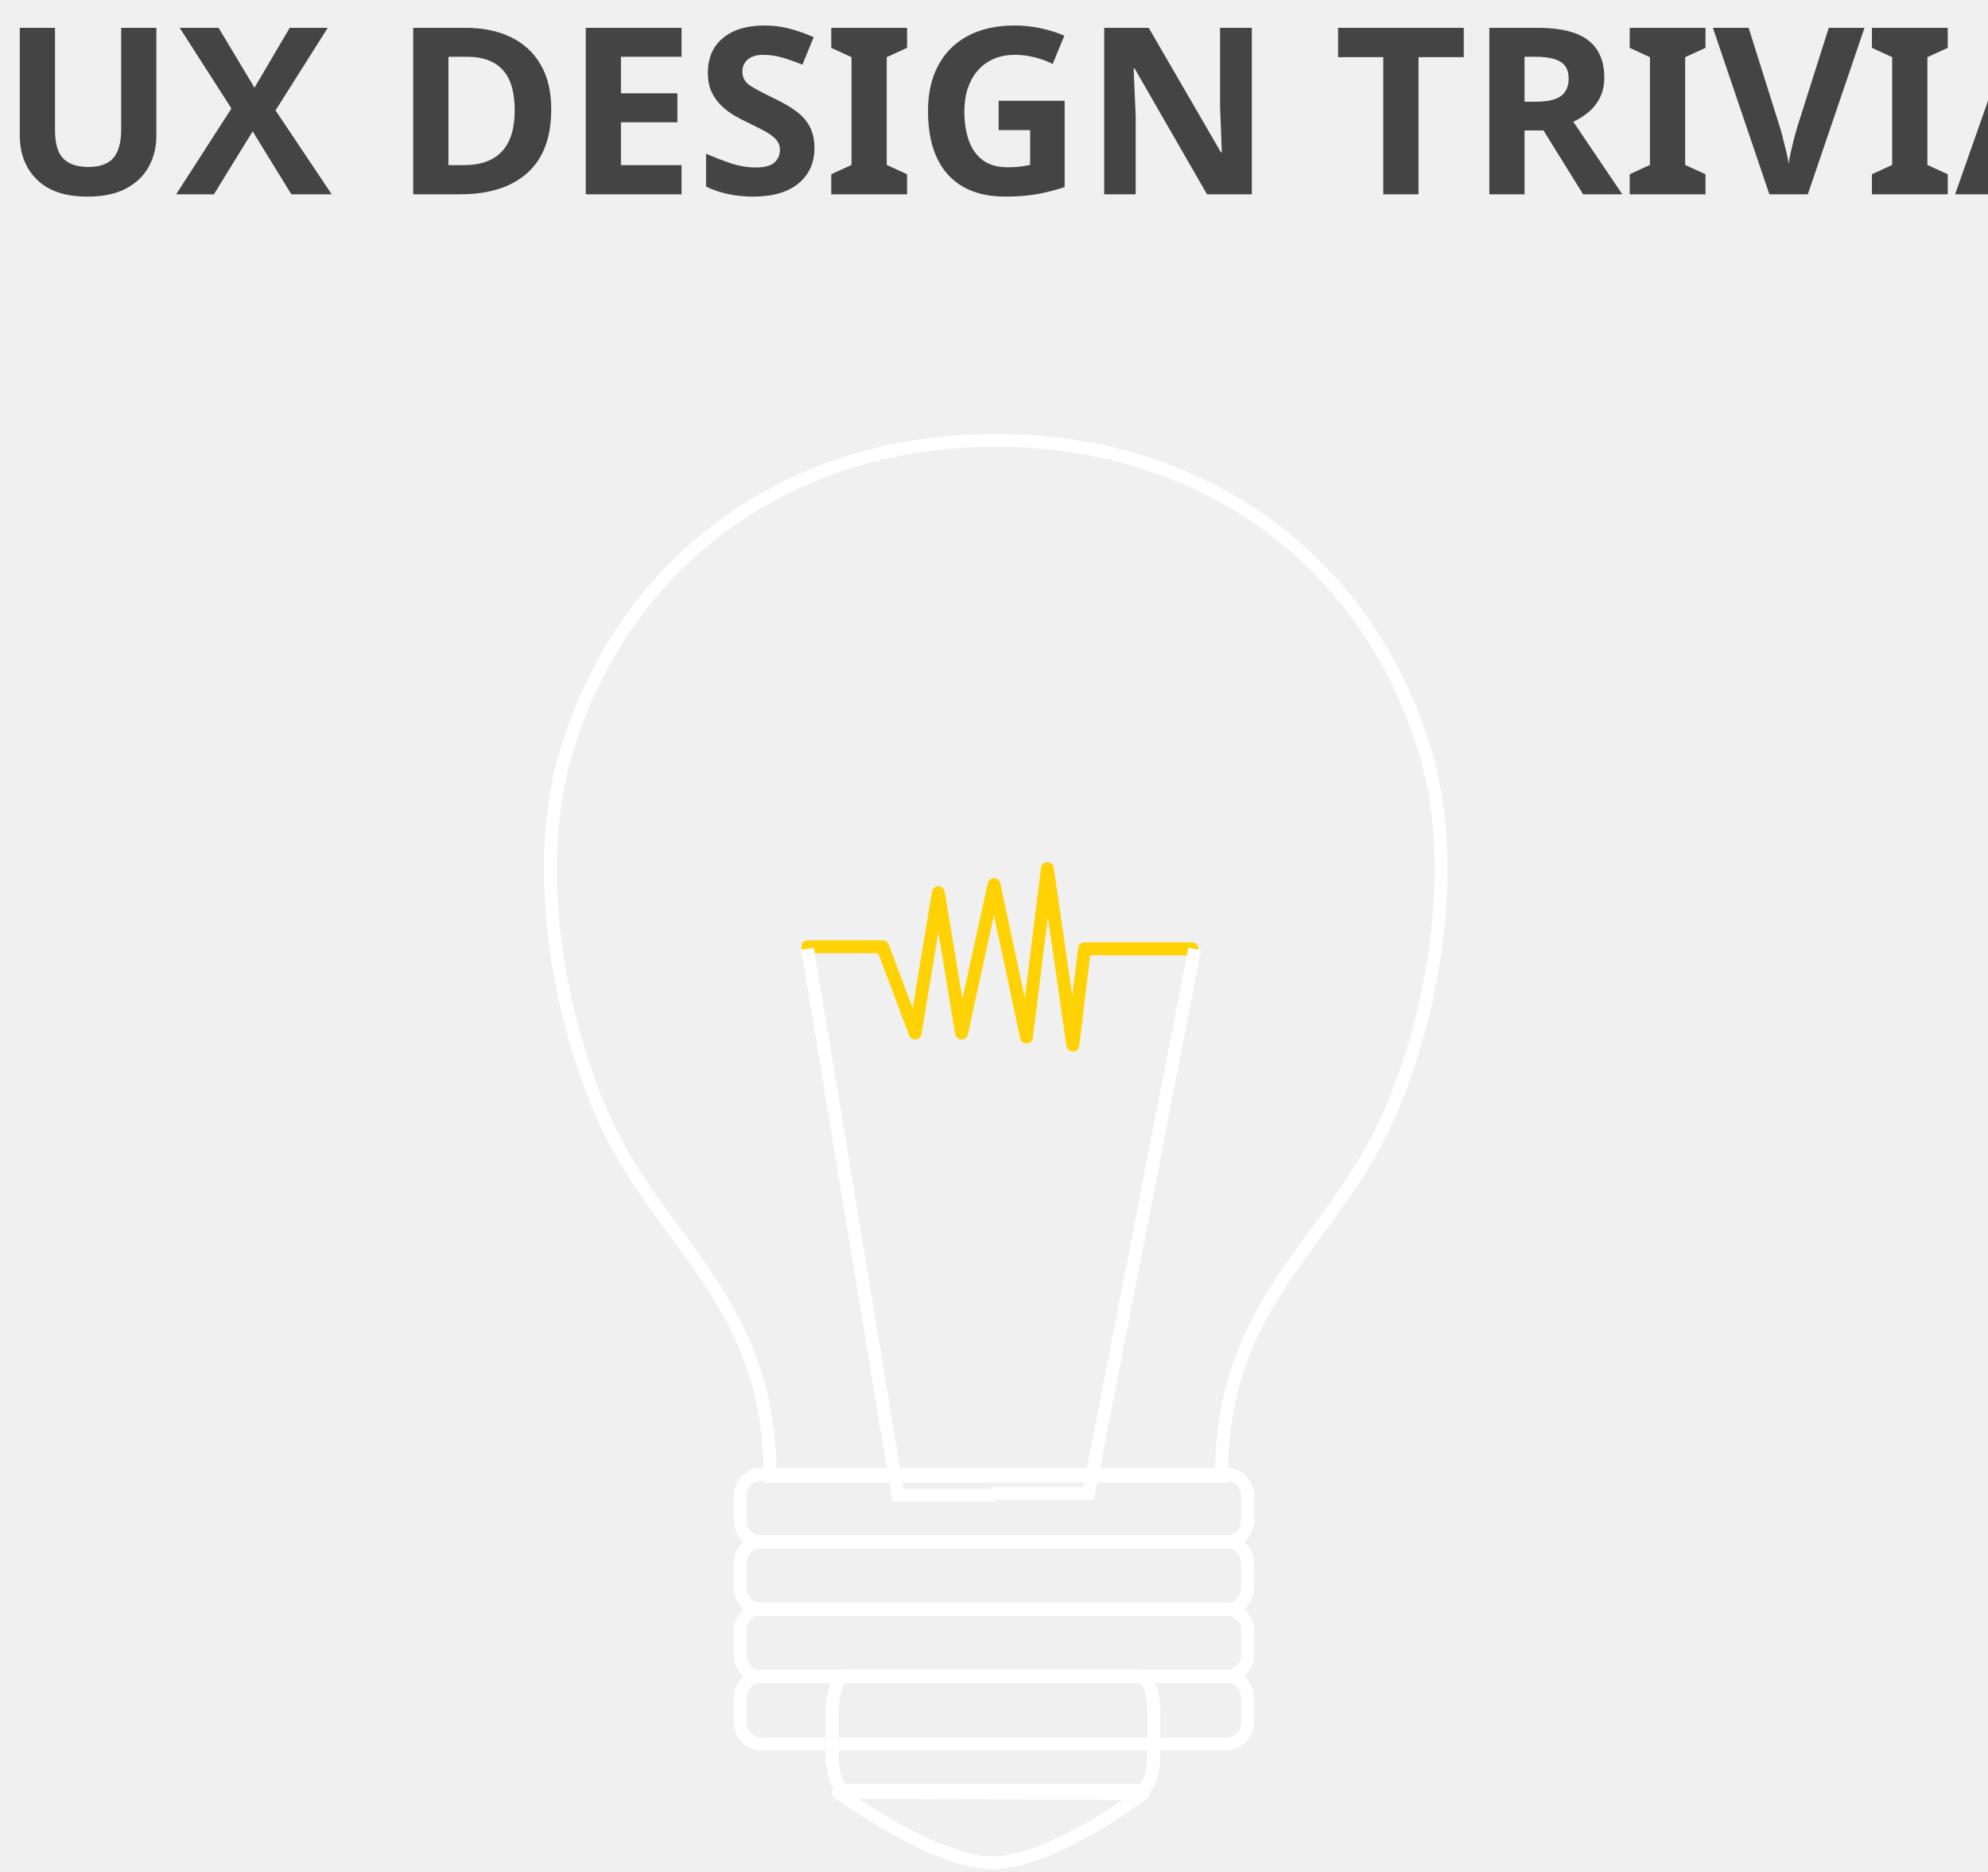
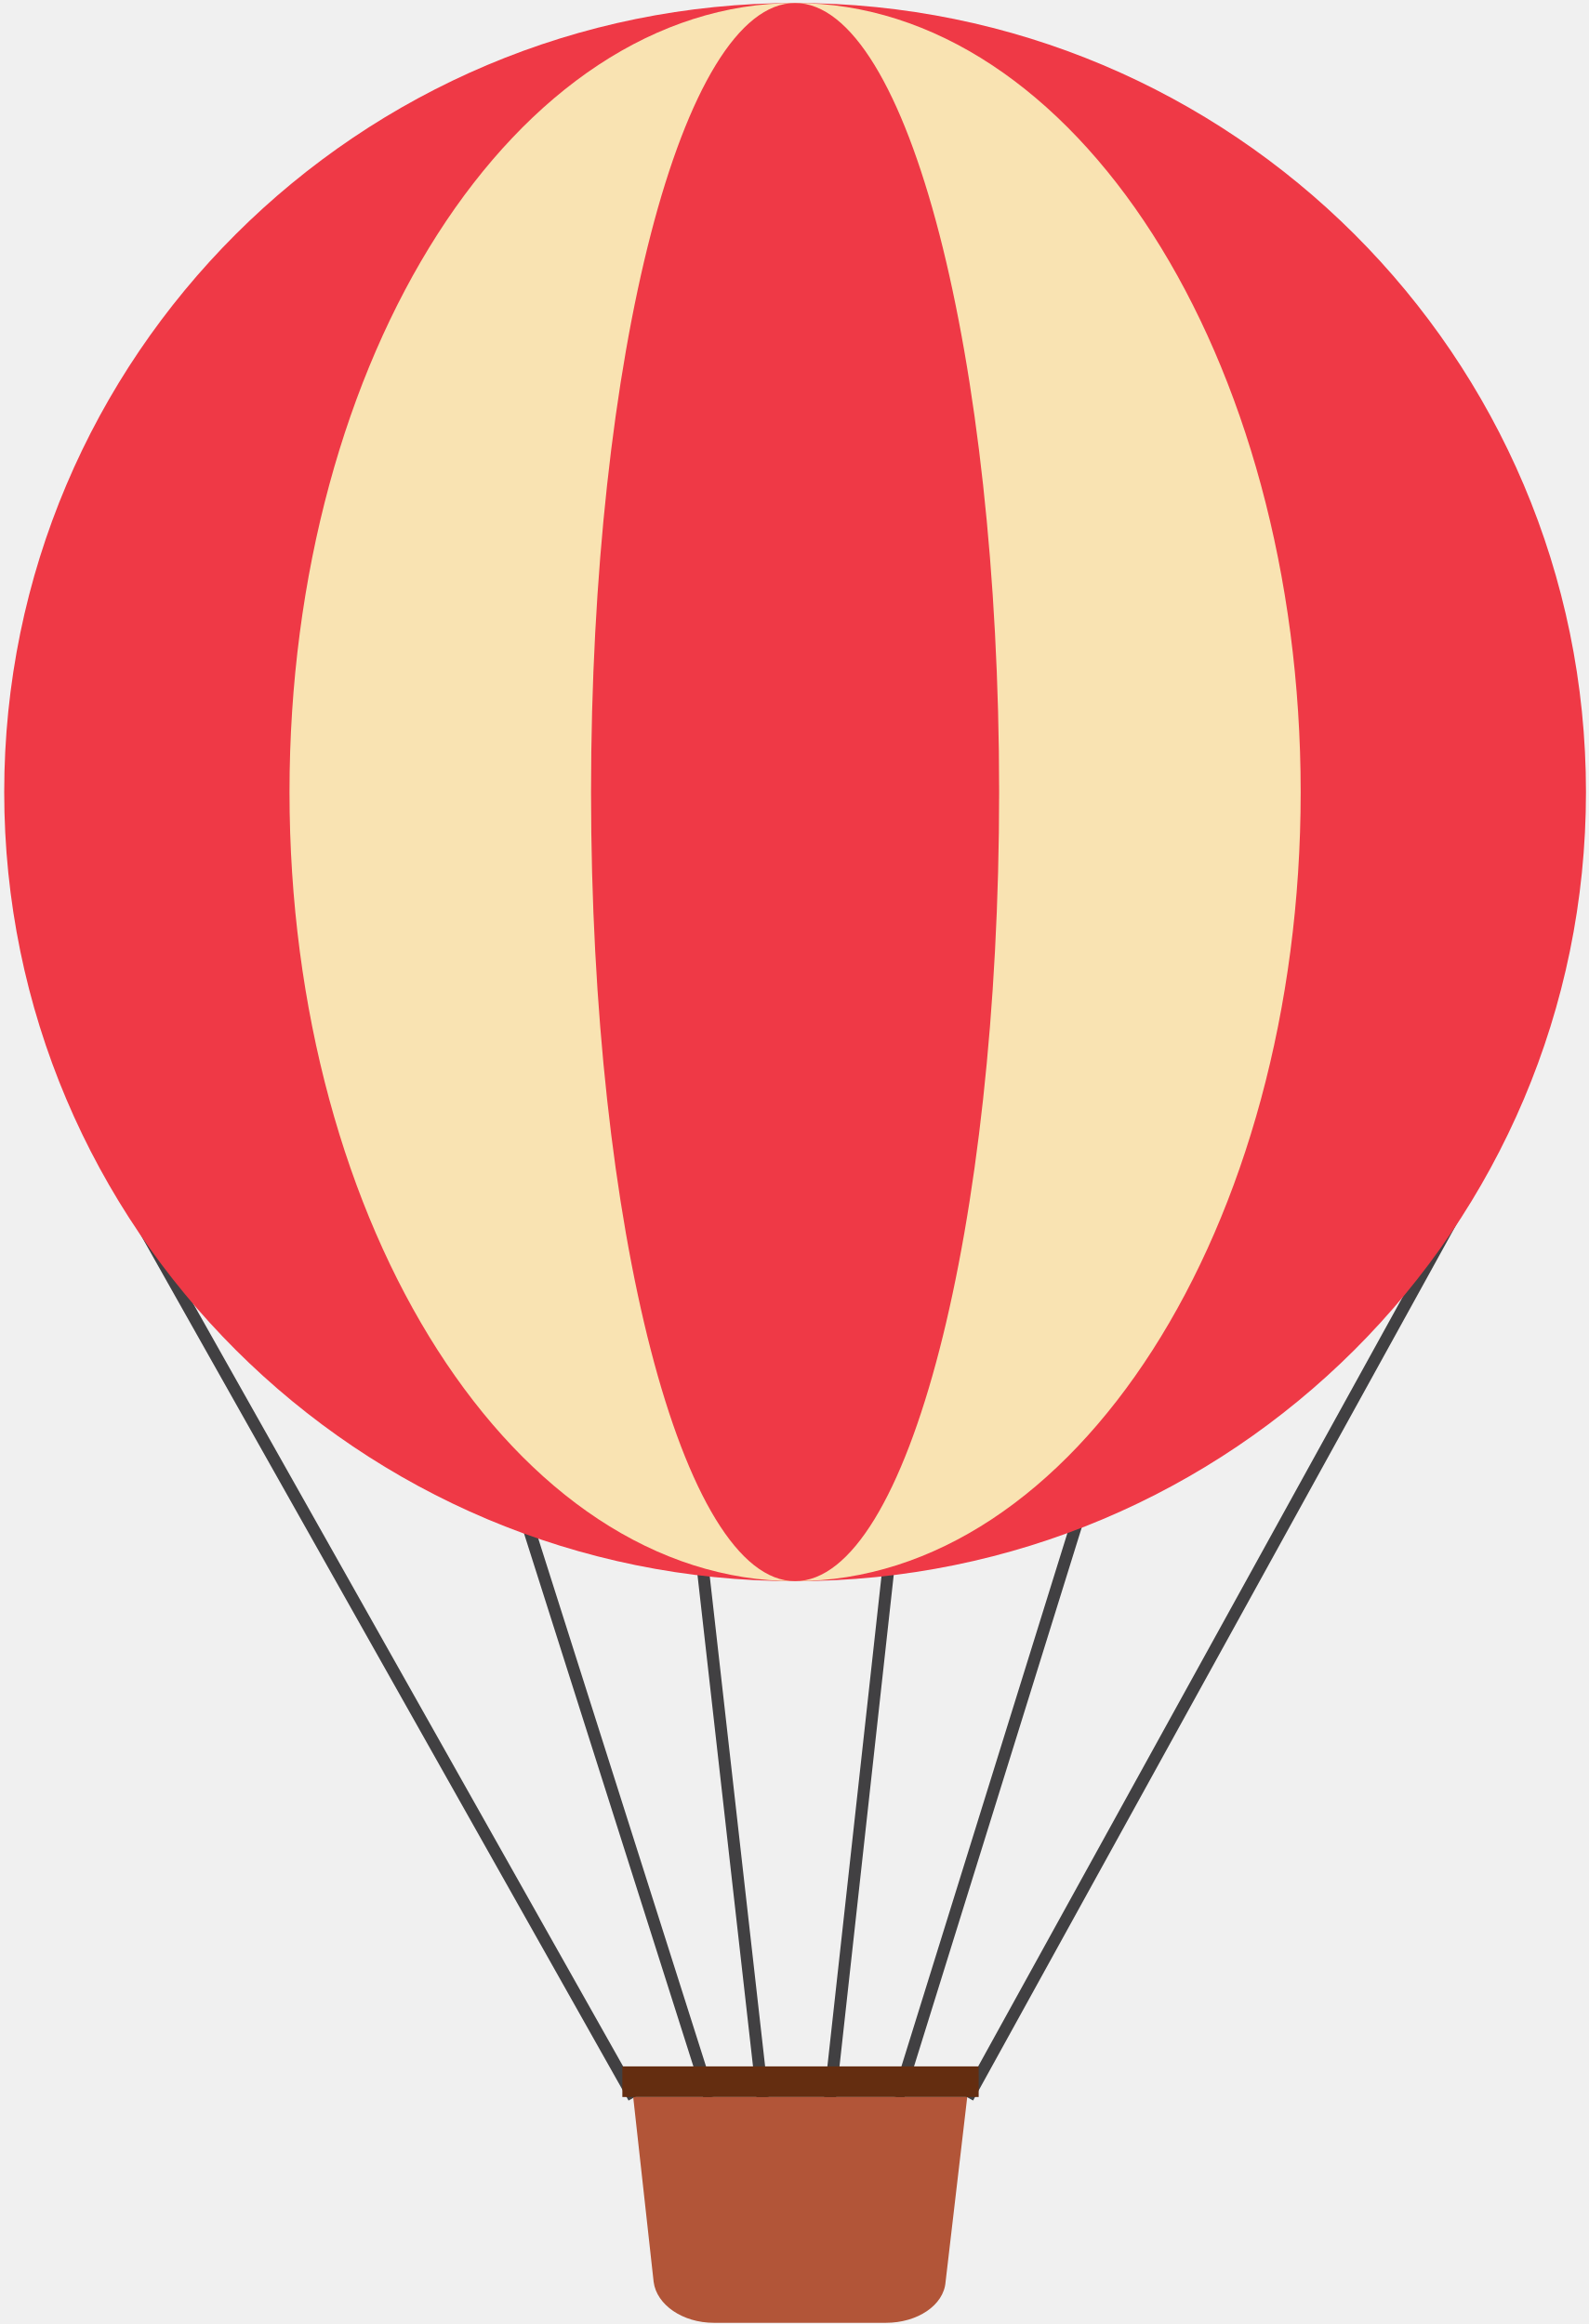
- <svg xmlns="http://www.w3.org/2000/svg" width="307px" height="289px" viewBox="0 0 307 289" version="1.1">
+ <svg xmlns="http://www.w3.org/2000/svg" width="175px" height="256px" viewBox="0 0 175 256" version="1.1">
  <defs />
  <g id="Page-1" stroke="none" stroke-width="1" fill="none" fill-rule="evenodd">
-     <g id="logo" transform="translate(-1, -6)">
-       <g id="Group-58" transform="translate(85, 73)">
-         <path d="M69.716,0.945 C34.868,0.945 11.412,22.362 3.37,49.133 C-1.889,66.639 1.974,89.988 9.536,106.379 C18.157,125.063 34.868,134.131 34.868,160.902 L104.566,160.902 C104.566,134.131 121.276,125.063 129.898,106.379 C137.459,89.988 141.323,66.639 136.064,49.133 C128.022,22.362 104.566,0.945 69.716,0.945" id="Fill-153" />
-         <path d="M129.047,106.011 C126.177,112.23 122.326,117.467 118.601,122.532 C111.374,132.358 103.906,142.513 103.632,159.956 L35.907,159.956 C35.634,142.513 28.166,132.358 20.939,122.532 C17.214,117.467 13.363,112.23 10.493,106.011 C3.528,90.916 -1.066,67.577 4.375,49.466 C13.173,20.179 38.232,1.987 69.77,1.987 C101.309,1.987 126.366,20.179 135.164,49.466 C140.605,67.577 136.012,90.916 129.047,106.011 Z M69.77,0 C37.318,0 11.53,18.736 2.47,48.895 C-3.12,67.503 1.564,91.407 8.686,106.842 C11.64,113.245 15.552,118.563 19.335,123.708 C26.839,133.91 33.927,143.546 33.927,160.95 L33.927,161.943 L105.613,161.943 L105.613,160.95 C105.613,143.546 112.701,133.91 120.204,123.708 C123.988,118.563 127.9,113.245 130.854,106.842 C137.976,91.407 142.659,67.503 137.07,48.895 C128.009,18.736 102.222,0 69.77,0 L69.77,0 Z" id="Fill-154" fill="#FFFFFF" fill-rule="nonzero" />
-         <path d="M100.072,78.519 L83.473,78.519 C82.97,78.519 82.545,78.895 82.486,79.394 L81.593,86.81 L78.726,66.979 C78.654,66.487 78.237,66.147 77.731,66.128 C77.234,66.132 76.816,66.506 76.755,67 L74.258,87.151 L70.476,69.393 C70.378,68.935 69.974,68.607 69.505,68.607 C69.504,68.607 69.503,68.607 69.502,68.607 C69.035,68.607 68.631,68.931 68.531,69.388 L64.624,87.247 L61.888,70.677 C61.808,70.197 61.393,69.845 60.906,69.845 C60.419,69.845 60.003,70.197 59.925,70.677 L56.947,88.702 L53.24,78.853 C53.094,78.466 52.723,78.21 52.309,78.21 L40.725,78.21 C40.175,78.21 39.73,78.654 39.73,79.203 C39.73,79.752 40.175,80.197 40.725,80.197 L51.62,80.197 L56.393,92.873 C56.551,93.295 56.974,93.562 57.422,93.513 C57.869,93.469 58.231,93.129 58.305,92.685 L60.906,76.941 L63.506,92.685 C63.584,93.156 63.985,93.505 64.462,93.517 C64.93,93.531 65.357,93.202 65.459,92.736 L69.49,74.313 L73.545,93.351 C73.646,93.825 74.07,94.147 74.561,94.136 C75.047,94.115 75.446,93.747 75.504,93.266 L77.817,74.599 L80.698,94.525 C80.769,95.014 81.188,95.376 81.681,95.376 C81.686,95.376 81.69,95.376 81.694,95.376 C82.192,95.37 82.61,94.996 82.669,94.502 L84.355,80.506 L100.072,80.506 C100.621,80.506 101.067,80.061 101.067,79.513 C101.067,78.964 100.621,78.519 100.072,78.519" id="Fill-155" fill="#FFD205" fill-rule="nonzero" />
-         <polyline id="Fill-156" fill="#FFFFFF" fill-rule="nonzero" points="41.693 79.353 39.73 79.676 53.804 164.898 69.694 164.898 69.694 162.911 55.493 162.911 41.693 79.353" />
-         <polyline id="Fill-157" fill="#FFFFFF" fill-rule="nonzero" points="83.28 162.63 69.054 162.63 69.054 164.616 84.919 164.616 101.47 79.732 99.517 79.353 83.28 162.63" />
-         <path d="M69.29,219.658 C62.887,219.658 53.256,213.823 48.661,210.774 L89.413,210.942 C84.991,213.933 75.693,219.658 69.29,219.658 Z M92.532,208.967 L45.458,208.774 C45.457,208.774 45.455,208.774 45.455,208.774 C45.025,208.774 44.645,209.049 44.51,209.456 C44.374,209.865 44.517,210.312 44.864,210.567 C45.478,211.02 60.015,221.645 69.29,221.645 C78.572,221.645 92.538,211.199 93.127,210.754 C93.468,210.497 93.607,210.052 93.472,209.646 C93.337,209.243 92.959,208.969 92.532,208.967 L92.532,208.967 Z" id="Fill-159" fill="#FFFFFF" fill-rule="nonzero" />
-         <path d="M107.652,167.83 C107.652,169.107 106.612,170.146 105.334,170.146 L33.632,170.146 C32.354,170.146 31.314,169.107 31.314,167.83 L31.314,163.953 C31.314,162.677 32.354,161.638 33.632,161.638 L105.334,161.638 C106.612,161.638 107.652,162.677 107.652,163.953 L107.652,167.83 Z M105.334,159.651 L33.632,159.651 C31.257,159.651 29.324,161.581 29.324,163.953 L29.324,167.83 C29.324,170.202 31.257,172.132 33.632,172.132 L105.334,172.132 C107.709,172.132 109.642,170.202 109.642,167.83 L109.642,163.953 C109.642,161.581 107.709,159.651 105.334,159.651 L105.334,159.651 Z" id="Fill-161" fill="#FFFFFF" fill-rule="nonzero" />
-         <path d="M107.652,188.611 C107.652,189.888 106.612,190.927 105.334,190.927 L33.632,190.927 C32.354,190.927 31.314,189.888 31.314,188.611 L31.314,184.737 C31.314,183.46 32.354,182.421 33.632,182.421 L105.334,182.421 C106.612,182.421 107.652,183.46 107.652,184.737 L107.652,188.611 Z M105.334,180.434 L33.632,180.434 C31.257,180.434 29.324,182.364 29.324,184.737 L29.324,188.611 C29.324,190.983 31.257,192.913 33.632,192.913 L105.334,192.913 C107.709,192.913 109.642,190.983 109.642,188.611 L109.642,184.737 C109.642,182.364 107.709,180.434 105.334,180.434 L105.334,180.434 Z" id="Fill-163" fill="#FFFFFF" fill-rule="nonzero" />
-         <path d="M93.185,203.902 C93.185,206.706 92.384,208.279 92.043,208.474 L46.664,208.483 C46.333,208.336 45.503,206.758 45.503,203.902 L45.503,197.383 C45.503,194.528 46.333,192.95 46.61,192.812 L92.026,192.803 C92.356,192.951 93.185,194.531 93.185,197.383 L93.185,203.902 Z M92.081,190.826 L46.61,190.826 C44.482,190.826 43.514,194.224 43.514,197.383 L43.514,203.902 C43.514,207.061 44.482,210.461 46.61,210.461 L92.081,210.461 C94.207,210.461 95.174,207.061 95.174,203.902 L95.174,197.383 C95.174,194.224 94.207,190.826 92.081,190.826 L92.081,190.826 Z" id="Fill-165" fill="#FFFFFF" fill-rule="nonzero" />
-         <path d="M107.652,199.004 C107.652,200.281 106.612,201.32 105.334,201.32 L33.632,201.32 C32.354,201.32 31.314,200.281 31.314,199.004 L31.314,195.128 C31.314,193.851 32.354,192.812 33.632,192.812 L105.334,192.812 C106.612,192.812 107.652,193.851 107.652,195.128 L107.652,199.004 Z M105.334,190.826 L33.632,190.826 C31.257,190.826 29.324,192.756 29.324,195.128 L29.324,199.004 C29.324,201.376 31.257,203.307 33.632,203.307 L105.334,203.307 C107.709,203.307 109.642,201.376 109.642,199.004 L109.642,195.128 C109.642,192.756 107.709,190.826 105.334,190.826 L105.334,190.826 Z" id="Fill-167" fill="#FFFFFF" fill-rule="nonzero" />
-         <path d="M107.652,178.222 C107.652,179.498 106.612,180.537 105.334,180.537 L33.632,180.537 C32.354,180.537 31.314,179.498 31.314,178.222 L31.314,174.345 C31.314,173.067 32.354,172.029 33.632,172.029 L105.334,172.029 C106.612,172.029 107.652,173.067 107.652,174.345 L107.652,178.222 Z M105.334,170.043 L33.632,170.043 C31.257,170.043 29.324,171.973 29.324,174.345 L29.324,178.222 C29.324,180.594 31.257,182.524 33.632,182.524 L105.334,182.524 C107.709,182.524 109.642,180.594 109.642,178.222 L109.642,174.345 C109.642,171.973 107.709,170.043 105.334,170.043 L105.334,170.043 Z" id="Fill-169" fill="#FFFFFF" fill-rule="nonzero" />
+     <g id="XMLID_140_">
+       <g id="XMLID_184_" transform="translate(13.25758, 130.3152)" stroke-width="1.326" stroke="#414042">
+         <polyline id="XMLID_182_" points="56.544 100.746 0 0.397 148.684 0.397 93.333 100.746" />
+         <polyline id="XMLID_181_" points="64.896 100.746 33.011 0.397 116.866 0.397 85.644 100.746" />
+         <polyline id="XMLID_183_" points="70.729 100.746 59.394 0.397 89.223 0.397 78.153 100.746" />
      </g>
-       <g id="UX-DESIGN-TRIVIA-APP" font-weight="700" font-size="36" font-family="Impact" fill="#444444" font-style="condensed">
-         <text>
-           <tspan x="0.994" y="36">UX DESIGN TRIVIA APP</tspan>
-         </text>
-       </g>
+       <ellipse id="XMLID_176_" fill="#EF3946" fill-rule="nonzero" cx="87.566" cy="87.252" rx="87.102" ry="86.921" />
+       <ellipse id="XMLID_177_" fill="#F9E3B2" fill-rule="nonzero" cx="87.566" cy="87.252" rx="55.682" ry="86.921" />
+       <ellipse id="XMLID_178_" fill="#EF3946" fill-rule="nonzero" cx="87.566" cy="87.252" rx="22.472" ry="86.921" />
+       <path d="M97.576,255.868 L78.617,255.868 C75.17,255.868 72.32,253.883 71.989,251.37 L69.735,230.995 L106.525,230.995 L104.138,251.37 C103.939,253.949 101.023,255.868 97.576,255.868 Z" id="XMLID_179_" fill="#B25538" fill-rule="nonzero" />
+       <rect id="XMLID_180_" fill="#642D10" fill-rule="nonzero" x="68.542" y="227.622" width="39.242" height="3.374" />
    </g>
  </g>
</svg>
